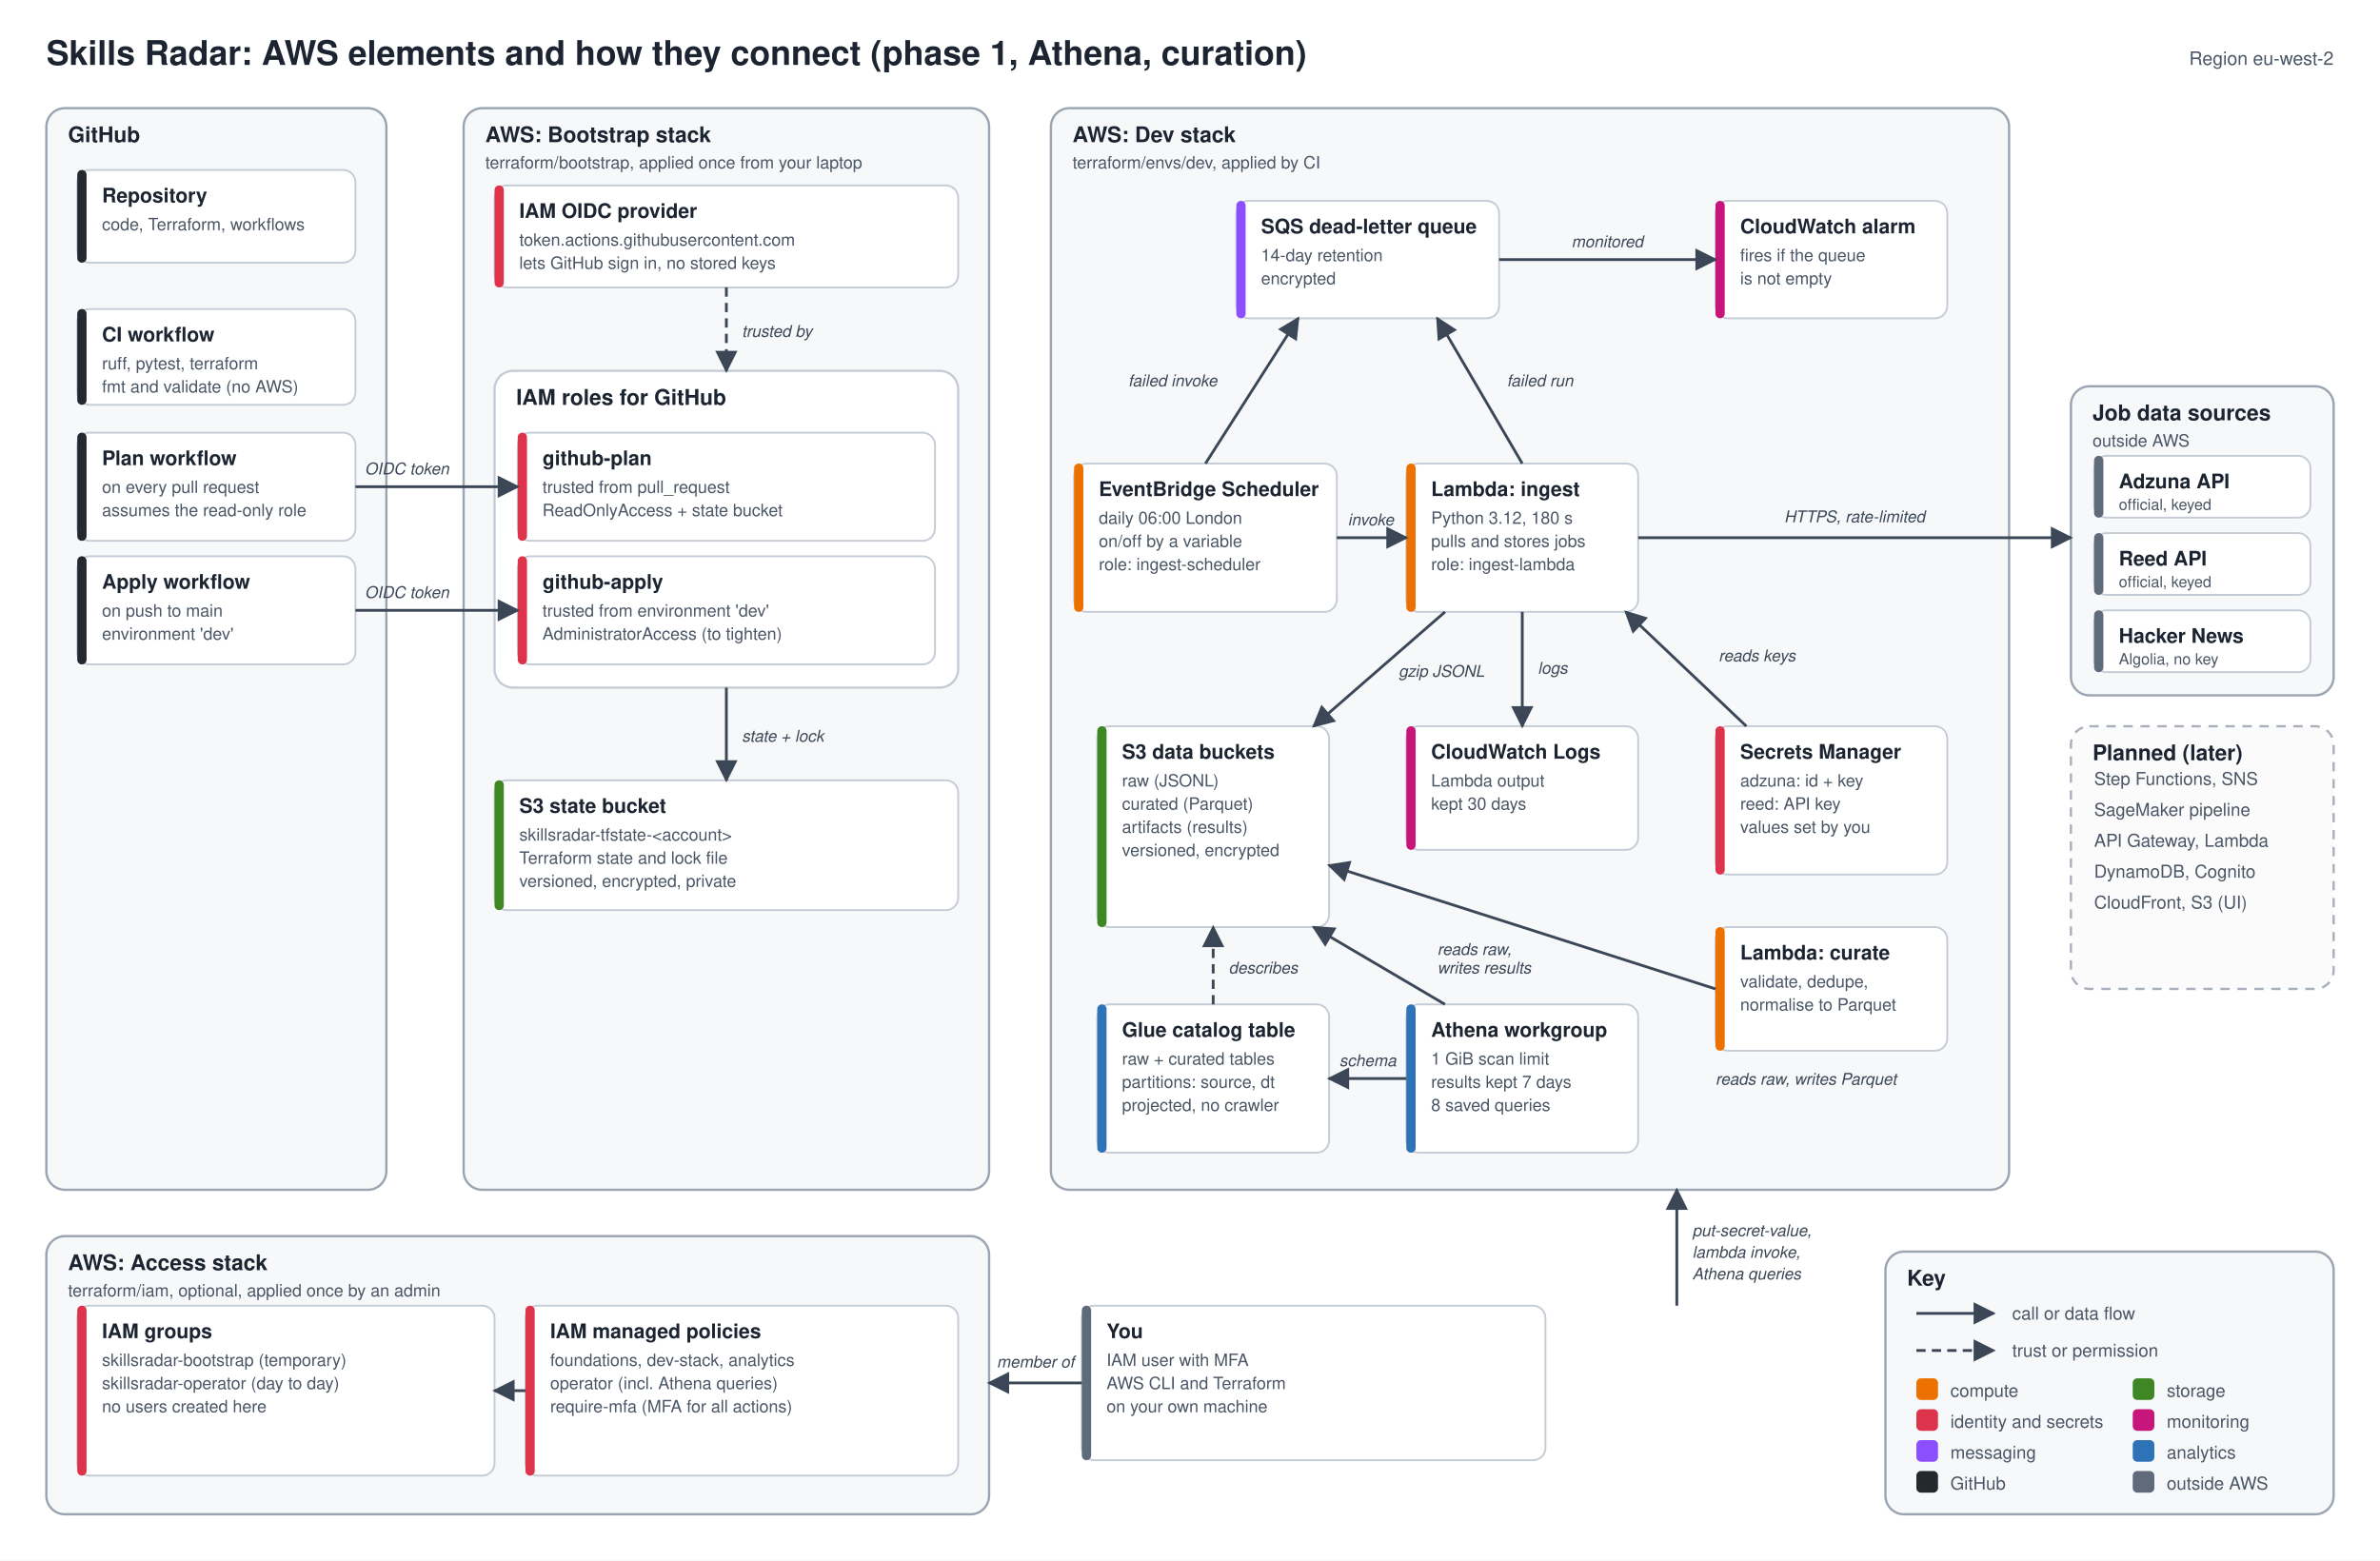
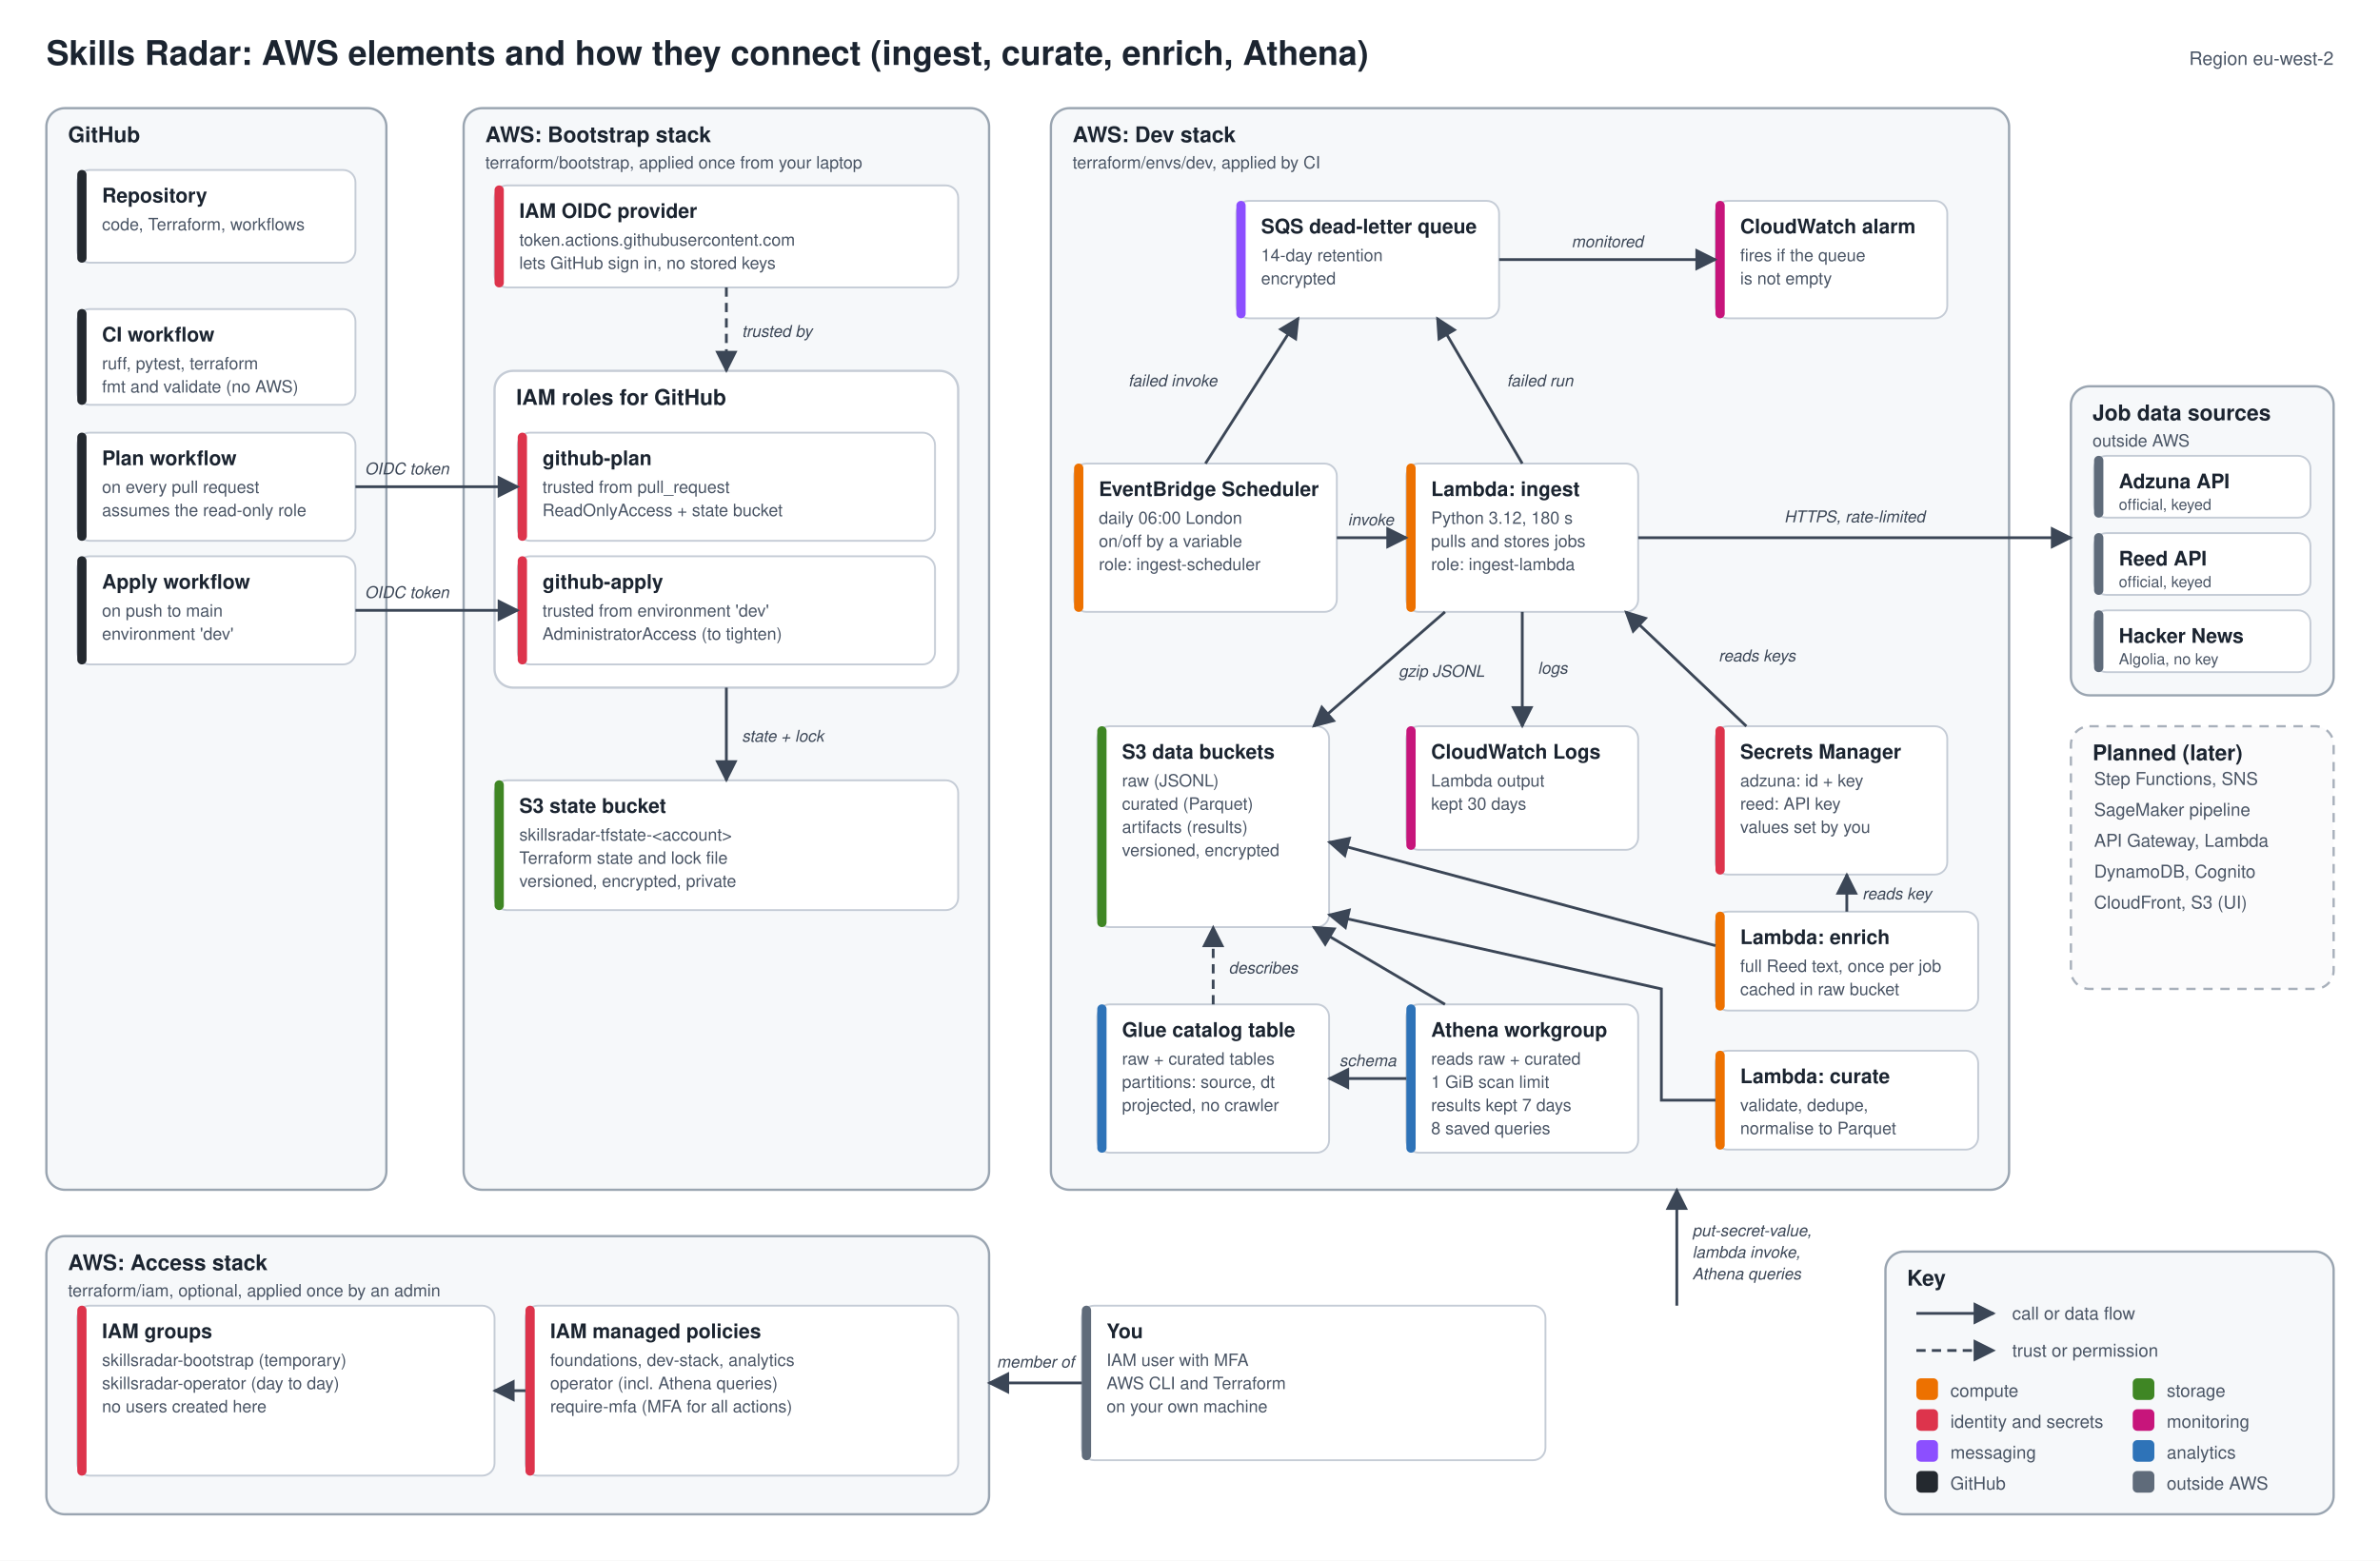
<svg xmlns="http://www.w3.org/2000/svg" viewBox="0 0 1540 1010" width="1540" height="1010" font-family="Helvetica Neue, Helvetica, Arial, DejaVu Sans, sans-serif">
  <defs>
    <marker id="head" viewBox="0 0 10 10" refX="9" refY="5" markerWidth="8" markerHeight="8" orient="auto-start-reverse">
      <path d="M0,0 L10,5 L0,10 z" fill="#3b4656" />
    </marker>
  </defs>
  <rect width="1540" height="1010" fill="#ffffff" />
-   <text x="30" y="42" font-size="22" font-weight="bold" fill="#1b2430" text-anchor="start">Skills Radar: AWS elements and how they connect (phase 1, Athena, curation)</text>
+   <text x="30" y="42" font-size="22" font-weight="bold" fill="#1b2430" text-anchor="start">Skills Radar: AWS elements and how they connect (ingest, curate, enrich, Athena)</text>
  <text x="1510" y="42" font-size="12" font-weight="normal" fill="#4a5565" text-anchor="end">Region eu-west-2</text>
  <rect x="30" y="70" width="220" height="700" rx="12" fill="#F6F8FA" stroke="#9AA5B1" stroke-width="1.5" />
  <text x="44" y="92" font-size="14" font-weight="bold" fill="#1b2430" text-anchor="start">GitHub</text>
  <rect x="50" y="110" width="180" height="60" rx="8" fill="#fff" stroke="#C5CCD6" stroke-width="1.2" />
  <rect x="50" y="110" width="6" height="60" rx="3" fill="#24292f" />
  <text x="66" y="131" font-size="13" font-weight="bold" fill="#1b2430" text-anchor="start">Repository</text>
  <text x="66" y="149" font-size="11" font-weight="normal" fill="#4a5565" text-anchor="start">code, Terraform, workflows</text>
  <rect x="50" y="200" width="180" height="62" rx="8" fill="#fff" stroke="#C5CCD6" stroke-width="1.2" />
  <rect x="50" y="200" width="6" height="62" rx="3" fill="#24292f" />
  <text x="66" y="221" font-size="13" font-weight="bold" fill="#1b2430" text-anchor="start">CI workflow</text>
  <text x="66" y="239" font-size="11" font-weight="normal" fill="#4a5565" text-anchor="start">ruff, pytest, terraform</text>
  <text x="66" y="254" font-size="11" font-weight="normal" fill="#4a5565" text-anchor="start">fmt and validate (no AWS)</text>
  <rect x="50" y="280" width="180" height="70" rx="8" fill="#fff" stroke="#C5CCD6" stroke-width="1.2" />
  <rect x="50" y="280" width="6" height="70" rx="3" fill="#24292f" />
  <text x="66" y="301" font-size="13" font-weight="bold" fill="#1b2430" text-anchor="start">Plan workflow</text>
  <text x="66" y="319" font-size="11" font-weight="normal" fill="#4a5565" text-anchor="start">on every pull request</text>
  <text x="66" y="334" font-size="11" font-weight="normal" fill="#4a5565" text-anchor="start">assumes the read-only role</text>
  <rect x="50" y="360" width="180" height="70" rx="8" fill="#fff" stroke="#C5CCD6" stroke-width="1.2" />
  <rect x="50" y="360" width="6" height="70" rx="3" fill="#24292f" />
  <text x="66" y="381" font-size="13" font-weight="bold" fill="#1b2430" text-anchor="start">Apply workflow</text>
  <text x="66" y="399" font-size="11" font-weight="normal" fill="#4a5565" text-anchor="start">on push to main</text>
  <text x="66" y="414" font-size="11" font-weight="normal" fill="#4a5565" text-anchor="start">environment 'dev'</text>
  <rect x="300" y="70" width="340" height="700" rx="12" fill="#F6F8FA" stroke="#9AA5B1" stroke-width="1.5" />
  <text x="314" y="92" font-size="14" font-weight="bold" fill="#1b2430" text-anchor="start">AWS: Bootstrap stack</text>
  <text x="314" y="109" font-size="11" font-weight="normal" fill="#4a5565" text-anchor="start">terraform/bootstrap, applied once from your laptop</text>
  <rect x="320" y="120" width="300" height="66" rx="8" fill="#fff" stroke="#C5CCD6" stroke-width="1.2" />
  <rect x="320" y="120" width="6" height="66" rx="3" fill="#DD344C" />
  <text x="336" y="141" font-size="13" font-weight="bold" fill="#1b2430" text-anchor="start">IAM OIDC provider</text>
  <text x="336" y="159" font-size="11" font-weight="normal" fill="#4a5565" text-anchor="start">token.actions.githubusercontent.com</text>
  <text x="336" y="174" font-size="11" font-weight="normal" fill="#4a5565" text-anchor="start">lets GitHub sign in, no stored keys</text>
  <rect x="320" y="240" width="300" height="205" rx="12" fill="#FFFFFF" stroke="#C5CCD6" stroke-width="1.5" />
  <text x="334" y="262" font-size="14" font-weight="bold" fill="#1b2430" text-anchor="start">IAM roles for GitHub</text>
  <rect x="335" y="280" width="270" height="70" rx="8" fill="#fff" stroke="#C5CCD6" stroke-width="1.2" />
  <rect x="335" y="280" width="6" height="70" rx="3" fill="#DD344C" />
  <text x="351" y="301" font-size="13" font-weight="bold" fill="#1b2430" text-anchor="start">github-plan</text>
  <text x="351" y="319" font-size="11" font-weight="normal" fill="#4a5565" text-anchor="start">trusted from pull_request</text>
  <text x="351" y="334" font-size="11" font-weight="normal" fill="#4a5565" text-anchor="start">ReadOnlyAccess + state bucket</text>
  <rect x="335" y="360" width="270" height="70" rx="8" fill="#fff" stroke="#C5CCD6" stroke-width="1.2" />
  <rect x="335" y="360" width="6" height="70" rx="3" fill="#DD344C" />
  <text x="351" y="381" font-size="13" font-weight="bold" fill="#1b2430" text-anchor="start">github-apply</text>
  <text x="351" y="399" font-size="11" font-weight="normal" fill="#4a5565" text-anchor="start">trusted from environment 'dev'</text>
  <text x="351" y="414" font-size="11" font-weight="normal" fill="#4a5565" text-anchor="start">AdministratorAccess (to tighten)</text>
  <rect x="320" y="505" width="300" height="84" rx="8" fill="#fff" stroke="#C5CCD6" stroke-width="1.2" />
  <rect x="320" y="505" width="6" height="84" rx="3" fill="#3F8624" />
  <text x="336" y="526" font-size="13" font-weight="bold" fill="#1b2430" text-anchor="start">S3 state bucket</text>
  <text x="336" y="544" font-size="11" font-weight="normal" fill="#4a5565" text-anchor="start">skillsradar-tfstate-&lt;account&gt;</text>
  <text x="336" y="559" font-size="11" font-weight="normal" fill="#4a5565" text-anchor="start">Terraform state and lock file</text>
  <text x="336" y="574" font-size="11" font-weight="normal" fill="#4a5565" text-anchor="start">versioned, encrypted, private</text>
  <path d="M 470,186 L 470,240" fill="none" stroke="#3b4656" stroke-width="1.8" stroke-dasharray="6 4" marker-end="url(#head)" />
  <text x="480" y="218" font-size="10.5" font-weight="normal" fill="#3b4656" text-anchor="start" font-style="italic">trusted by</text>
  <path d="M 470,445 L 470,505" fill="none" stroke="#3b4656" stroke-width="1.8" marker-end="url(#head)" />
  <text x="480" y="480" font-size="10.5" font-weight="normal" fill="#3b4656" text-anchor="start" font-style="italic">state + lock</text>
  <path d="M 230,315 L 335,315" fill="none" stroke="#3b4656" stroke-width="1.8" marker-end="url(#head)" />
  <text x="236" y="307" font-size="10.5" font-weight="normal" fill="#3b4656" text-anchor="start" font-style="italic">OIDC token</text>
  <path d="M 230,395 L 335,395" fill="none" stroke="#3b4656" stroke-width="1.8" marker-end="url(#head)" />
  <text x="236" y="387" font-size="10.5" font-weight="normal" fill="#3b4656" text-anchor="start" font-style="italic">OIDC token</text>
  <rect x="680" y="70" width="620" height="700" rx="12" fill="#F6F8FA" stroke="#9AA5B1" stroke-width="1.5" />
  <text x="694" y="92" font-size="14" font-weight="bold" fill="#1b2430" text-anchor="start">AWS: Dev stack</text>
  <text x="694" y="109" font-size="11" font-weight="normal" fill="#4a5565" text-anchor="start">terraform/envs/dev, applied by CI</text>
  <rect x="800" y="130" width="170" height="76" rx="8" fill="#fff" stroke="#C5CCD6" stroke-width="1.2" />
  <rect x="800" y="130" width="6" height="76" rx="3" fill="#8C4FFF" />
  <text x="816" y="151" font-size="13" font-weight="bold" fill="#1b2430" text-anchor="start">SQS dead-letter queue</text>
  <text x="816" y="169" font-size="11" font-weight="normal" fill="#4a5565" text-anchor="start">14-day retention</text>
  <text x="816" y="184" font-size="11" font-weight="normal" fill="#4a5565" text-anchor="start">encrypted</text>
  <rect x="1110" y="130" width="150" height="76" rx="8" fill="#fff" stroke="#C5CCD6" stroke-width="1.2" />
  <rect x="1110" y="130" width="6" height="76" rx="3" fill="#C7157B" />
  <text x="1126" y="151" font-size="13" font-weight="bold" fill="#1b2430" text-anchor="start">CloudWatch alarm</text>
  <text x="1126" y="169" font-size="11" font-weight="normal" fill="#4a5565" text-anchor="start">fires if the queue</text>
  <text x="1126" y="184" font-size="11" font-weight="normal" fill="#4a5565" text-anchor="start">is not empty</text>
  <rect x="695" y="300" width="170" height="96" rx="8" fill="#fff" stroke="#C5CCD6" stroke-width="1.2" />
  <rect x="695" y="300" width="6" height="96" rx="3" fill="#ED7100" />
  <text x="711" y="321" font-size="13" font-weight="bold" fill="#1b2430" text-anchor="start">EventBridge Scheduler</text>
  <text x="711" y="339" font-size="11" font-weight="normal" fill="#4a5565" text-anchor="start">daily 06:00 London</text>
  <text x="711" y="354" font-size="11" font-weight="normal" fill="#4a5565" text-anchor="start">on/off by a variable</text>
  <text x="711" y="369" font-size="11" font-weight="normal" fill="#4a5565" text-anchor="start">role: ingest-scheduler</text>
  <rect x="910" y="300" width="150" height="96" rx="8" fill="#fff" stroke="#C5CCD6" stroke-width="1.2" />
  <rect x="910" y="300" width="6" height="96" rx="3" fill="#ED7100" />
  <text x="926" y="321" font-size="13" font-weight="bold" fill="#1b2430" text-anchor="start">Lambda: ingest</text>
  <text x="926" y="339" font-size="11" font-weight="normal" fill="#4a5565" text-anchor="start">Python 3.12, 180 s</text>
  <text x="926" y="354" font-size="11" font-weight="normal" fill="#4a5565" text-anchor="start">pulls and stores jobs</text>
  <text x="926" y="369" font-size="11" font-weight="normal" fill="#4a5565" text-anchor="start">role: ingest-lambda</text>
  <rect x="710" y="470" width="150" height="130" rx="8" fill="#fff" stroke="#C5CCD6" stroke-width="1.2" />
  <rect x="710" y="470" width="6" height="130" rx="3" fill="#3F8624" />
  <text x="726" y="491" font-size="13" font-weight="bold" fill="#1b2430" text-anchor="start">S3 data buckets</text>
  <text x="726" y="509" font-size="11" font-weight="normal" fill="#4a5565" text-anchor="start">raw (JSONL)</text>
  <text x="726" y="524" font-size="11" font-weight="normal" fill="#4a5565" text-anchor="start">curated (Parquet)</text>
  <text x="726" y="539" font-size="11" font-weight="normal" fill="#4a5565" text-anchor="start">artifacts (results)</text>
  <text x="726" y="554" font-size="11" font-weight="normal" fill="#4a5565" text-anchor="start">versioned, encrypted</text>
-   <rect x="1110" y="600" width="150" height="80" rx="8" fill="#fff" stroke="#C5CCD6" stroke-width="1.2" />
-   <rect x="1110" y="600" width="6" height="80" rx="3" fill="#ED7100" />
-   <text x="1126" y="621" font-size="13" font-weight="bold" fill="#1b2430" text-anchor="start">Lambda: curate</text>
-   <text x="1126" y="639" font-size="11" font-weight="normal" fill="#4a5565" text-anchor="start">validate, dedupe,</text>
-   <text x="1126" y="654" font-size="11" font-weight="normal" fill="#4a5565" text-anchor="start">normalise to Parquet</text>
-   <path d="M 1110,640 L 860,560" fill="none" stroke="#3b4656" stroke-width="1.8" marker-end="url(#head)" />
-   <text x="1110" y="702" font-size="10.5" font-weight="normal" fill="#3b4656" text-anchor="start" font-style="italic">reads raw, writes Parquet</text>
  <rect x="910" y="470" width="150" height="80" rx="8" fill="#fff" stroke="#C5CCD6" stroke-width="1.2" />
  <rect x="910" y="470" width="6" height="80" rx="3" fill="#C7157B" />
  <text x="926" y="491" font-size="13" font-weight="bold" fill="#1b2430" text-anchor="start">CloudWatch Logs</text>
  <text x="926" y="509" font-size="11" font-weight="normal" fill="#4a5565" text-anchor="start">Lambda output</text>
  <text x="926" y="524" font-size="11" font-weight="normal" fill="#4a5565" text-anchor="start">kept 30 days</text>
  <rect x="1110" y="470" width="150" height="96" rx="8" fill="#fff" stroke="#C5CCD6" stroke-width="1.2" />
  <rect x="1110" y="470" width="6" height="96" rx="3" fill="#DD344C" />
  <text x="1126" y="491" font-size="13" font-weight="bold" fill="#1b2430" text-anchor="start">Secrets Manager</text>
  <text x="1126" y="509" font-size="11" font-weight="normal" fill="#4a5565" text-anchor="start">adzuna: id + key</text>
  <text x="1126" y="524" font-size="11" font-weight="normal" fill="#4a5565" text-anchor="start">reed: API key</text>
  <text x="1126" y="539" font-size="11" font-weight="normal" fill="#4a5565" text-anchor="start">values set by you</text>
  <path d="M 970,168 L 1110,168" fill="none" stroke="#3b4656" stroke-width="1.8" marker-end="url(#head)" />
  <text x="1040" y="160" font-size="10.5" font-weight="normal" fill="#3b4656" text-anchor="middle" font-style="italic">monitored</text>
  <path d="M 865,348 L 910,348" fill="none" stroke="#3b4656" stroke-width="1.8" marker-end="url(#head)" />
  <text x="887" y="340" font-size="10.5" font-weight="normal" fill="#3b4656" text-anchor="middle" font-style="italic">invoke</text>
  <path d="M 780,300 L 840,206" fill="none" stroke="#3b4656" stroke-width="1.8" marker-end="url(#head)" />
  <text x="730" y="250" font-size="10.5" font-weight="normal" fill="#3b4656" text-anchor="start" font-style="italic">failed invoke</text>
  <path d="M 985,300 L 930,206" fill="none" stroke="#3b4656" stroke-width="1.8" marker-end="url(#head)" />
  <text x="975" y="250" font-size="10.5" font-weight="normal" fill="#3b4656" text-anchor="start" font-style="italic">failed run</text>
  <path d="M 935,396 L 850,470" fill="none" stroke="#3b4656" stroke-width="1.8" marker-end="url(#head)" />
  <text x="905" y="438" font-size="10.5" font-weight="normal" fill="#3b4656" text-anchor="start" font-style="italic">gzip JSONL</text>
  <path d="M 985,396 L 985,470" fill="none" stroke="#3b4656" stroke-width="1.8" marker-end="url(#head)" />
  <text x="995" y="436" font-size="10.5" font-weight="normal" fill="#3b4656" text-anchor="start" font-style="italic">logs</text>
  <path d="M 1130,470 L 1052,396" fill="none" stroke="#3b4656" stroke-width="1.8" marker-end="url(#head)" />
  <text x="1112" y="428" font-size="10.5" font-weight="normal" fill="#3b4656" text-anchor="start" font-style="italic">reads keys</text>
+   <rect x="1110" y="590" width="170" height="64" rx="8" fill="#fff" stroke="#C5CCD6" stroke-width="1.2" />
+   <rect x="1110" y="590" width="6" height="64" rx="3" fill="#ED7100" />
+   <text x="1126" y="611" font-size="13" font-weight="bold" fill="#1b2430" text-anchor="start">Lambda: enrich</text>
+   <text x="1126" y="629" font-size="11" font-weight="normal" fill="#4a5565" text-anchor="start">full Reed text, once per job</text>
+   <text x="1126" y="644" font-size="11" font-weight="normal" fill="#4a5565" text-anchor="start">cached in raw bucket</text>
+   <rect x="1110" y="680" width="170" height="64" rx="8" fill="#fff" stroke="#C5CCD6" stroke-width="1.2" />
+   <rect x="1110" y="680" width="6" height="64" rx="3" fill="#ED7100" />
+   <text x="1126" y="701" font-size="13" font-weight="bold" fill="#1b2430" text-anchor="start">Lambda: curate</text>
+   <text x="1126" y="719" font-size="11" font-weight="normal" fill="#4a5565" text-anchor="start">validate, dedupe,</text>
+   <text x="1126" y="734" font-size="11" font-weight="normal" fill="#4a5565" text-anchor="start">normalise to Parquet</text>
+   <path d="M 1195,590 L 1195,566" fill="none" stroke="#3b4656" stroke-width="1.8" marker-end="url(#head)" />
+   <text x="1205" y="582" font-size="10.5" font-weight="normal" fill="#3b4656" text-anchor="start" font-style="italic">reads key</text>
+   <path d="M 1110,612 L 860,545" fill="none" stroke="#3b4656" stroke-width="1.8" marker-end="url(#head)" />
+   <path d="M 1110,712 L 1075,712 L 1075,640 L 860,592" fill="none" stroke="#3b4656" stroke-width="1.8" marker-end="url(#head)" />
  <rect x="710" y="650" width="150" height="96" rx="8" fill="#fff" stroke="#C5CCD6" stroke-width="1.2" />
  <rect x="710" y="650" width="6" height="96" rx="3" fill="#2E73B8" />
  <text x="726" y="671" font-size="13" font-weight="bold" fill="#1b2430" text-anchor="start">Glue catalog table</text>
  <text x="726" y="689" font-size="11" font-weight="normal" fill="#4a5565" text-anchor="start">raw + curated tables</text>
  <text x="726" y="704" font-size="11" font-weight="normal" fill="#4a5565" text-anchor="start">partitions: source, dt</text>
  <text x="726" y="719" font-size="11" font-weight="normal" fill="#4a5565" text-anchor="start">projected, no crawler</text>
  <rect x="910" y="650" width="150" height="96" rx="8" fill="#fff" stroke="#C5CCD6" stroke-width="1.2" />
  <rect x="910" y="650" width="6" height="96" rx="3" fill="#2E73B8" />
  <text x="926" y="671" font-size="13" font-weight="bold" fill="#1b2430" text-anchor="start">Athena workgroup</text>
-   <text x="926" y="689" font-size="11" font-weight="normal" fill="#4a5565" text-anchor="start">1 GiB scan limit</text>
-   <text x="926" y="704" font-size="11" font-weight="normal" fill="#4a5565" text-anchor="start">results kept 7 days</text>
-   <text x="926" y="719" font-size="11" font-weight="normal" fill="#4a5565" text-anchor="start">8 saved queries</text>
+   <text x="926" y="689" font-size="11" font-weight="normal" fill="#4a5565" text-anchor="start">reads raw + curated</text>
+   <text x="926" y="704" font-size="11" font-weight="normal" fill="#4a5565" text-anchor="start">1 GiB scan limit</text>
+   <text x="926" y="719" font-size="11" font-weight="normal" fill="#4a5565" text-anchor="start">results kept 7 days</text>
+   <text x="926" y="734" font-size="11" font-weight="normal" fill="#4a5565" text-anchor="start">8 saved queries</text>
  <path d="M 785,650 L 785,600" fill="none" stroke="#3b4656" stroke-width="1.8" stroke-dasharray="6 4" marker-end="url(#head)" />
  <text x="795" y="630" font-size="10.5" font-weight="normal" fill="#3b4656" text-anchor="start" font-style="italic">describes</text>
  <path d="M 910,698 L 860,698" fill="none" stroke="#3b4656" stroke-width="1.8" marker-end="url(#head)" />
  <text x="885" y="690" font-size="10.5" font-weight="normal" fill="#3b4656" text-anchor="middle" font-style="italic">schema</text>
  <path d="M 935,650 L 850,600" fill="none" stroke="#3b4656" stroke-width="1.8" marker-end="url(#head)" />
-   <text x="930" y="618" font-size="10.5" font-weight="normal" fill="#3b4656" text-anchor="start" font-style="italic">reads raw,</text>
-   <text x="930" y="630" font-size="10.5" font-weight="normal" fill="#3b4656" text-anchor="start" font-style="italic">writes results</text>
  <rect x="1340" y="250" width="170" height="200" rx="12" fill="#F6F8FA" stroke="#9AA5B1" stroke-width="1.5" />
  <text x="1354" y="272" font-size="14" font-weight="bold" fill="#1b2430" text-anchor="start">Job data sources</text>
  <text x="1354" y="289" font-size="11" font-weight="normal" fill="#4a5565" text-anchor="start">outside AWS</text>
  <rect x="1355" y="295" width="140" height="40" rx="8" fill="#fff" stroke="#C5CCD6" stroke-width="1.2" />
  <rect x="1355" y="295" width="6" height="40" rx="3" fill="#5f6b7a" />
  <text x="1371" y="316" font-size="13" font-weight="bold" fill="#1b2430" text-anchor="start">Adzuna API</text>
  <rect x="1355" y="345" width="140" height="40" rx="8" fill="#fff" stroke="#C5CCD6" stroke-width="1.2" />
  <rect x="1355" y="345" width="6" height="40" rx="3" fill="#5f6b7a" />
  <text x="1371" y="366" font-size="13" font-weight="bold" fill="#1b2430" text-anchor="start">Reed API</text>
  <rect x="1355" y="395" width="140" height="40" rx="8" fill="#fff" stroke="#C5CCD6" stroke-width="1.2" />
  <rect x="1355" y="395" width="6" height="40" rx="3" fill="#5f6b7a" />
  <text x="1371" y="416" font-size="13" font-weight="bold" fill="#1b2430" text-anchor="start">Hacker News</text>
  <text x="1371" y="330" font-size="10" font-weight="normal" fill="#4a5565" text-anchor="start">official, keyed</text>
  <text x="1371" y="380" font-size="10" font-weight="normal" fill="#4a5565" text-anchor="start">official, keyed</text>
  <text x="1371" y="430" font-size="10" font-weight="normal" fill="#4a5565" text-anchor="start">Algolia, no key</text>
  <path d="M 1060,348 L 1340,348" fill="none" stroke="#3b4656" stroke-width="1.8" marker-end="url(#head)" />
  <text x="1200" y="338" font-size="10.5" font-weight="normal" fill="#3b4656" text-anchor="middle" font-style="italic">HTTPS, rate-limited</text>
  <rect x="1340" y="470" width="170" height="170" rx="12" fill="#FBFBFC" stroke="#A8B0BB" stroke-width="1.5" stroke-dasharray="6 5" />
  <text x="1354" y="492" font-size="14" font-weight="bold" fill="#1b2430" text-anchor="start">Planned (later)</text>
  <text x="1355" y="508" font-size="11.5" font-weight="normal" fill="#4a5565" text-anchor="start">Step Functions, SNS</text>
  <text x="1355" y="528" font-size="11.5" font-weight="normal" fill="#4a5565" text-anchor="start">SageMaker pipeline</text>
  <text x="1355" y="548" font-size="11.5" font-weight="normal" fill="#4a5565" text-anchor="start">API Gateway, Lambda</text>
  <text x="1355" y="568" font-size="11.5" font-weight="normal" fill="#4a5565" text-anchor="start">DynamoDB, Cognito</text>
  <text x="1355" y="588" font-size="11.5" font-weight="normal" fill="#4a5565" text-anchor="start">CloudFront, S3 (UI)</text>
  <rect x="30" y="800" width="610" height="180" rx="12" fill="#F6F8FA" stroke="#9AA5B1" stroke-width="1.5" />
  <text x="44" y="822" font-size="14" font-weight="bold" fill="#1b2430" text-anchor="start">AWS: Access stack</text>
  <text x="44" y="839" font-size="11" font-weight="normal" fill="#4a5565" text-anchor="start">terraform/iam, optional, applied once by an admin</text>
  <rect x="50" y="845" width="270" height="110" rx="8" fill="#fff" stroke="#C5CCD6" stroke-width="1.2" />
  <rect x="50" y="845" width="6" height="110" rx="3" fill="#DD344C" />
  <text x="66" y="866" font-size="13" font-weight="bold" fill="#1b2430" text-anchor="start">IAM groups</text>
  <text x="66" y="884" font-size="11" font-weight="normal" fill="#4a5565" text-anchor="start">skillsradar-bootstrap (temporary)</text>
  <text x="66" y="899" font-size="11" font-weight="normal" fill="#4a5565" text-anchor="start">skillsradar-operator (day to day)</text>
  <text x="66" y="914" font-size="11" font-weight="normal" fill="#4a5565" text-anchor="start">no users created here</text>
  <rect x="340" y="845" width="280" height="110" rx="8" fill="#fff" stroke="#C5CCD6" stroke-width="1.2" />
  <rect x="340" y="845" width="6" height="110" rx="3" fill="#DD344C" />
  <text x="356" y="866" font-size="13" font-weight="bold" fill="#1b2430" text-anchor="start">IAM managed policies</text>
  <text x="356" y="884" font-size="11" font-weight="normal" fill="#4a5565" text-anchor="start">foundations, dev-stack, analytics</text>
  <text x="356" y="899" font-size="11" font-weight="normal" fill="#4a5565" text-anchor="start">operator (incl. Athena queries)</text>
  <text x="356" y="914" font-size="11" font-weight="normal" fill="#4a5565" text-anchor="start">require-mfa (MFA for all actions)</text>
  <path d="M 340,900 L 320,900" fill="none" stroke="#3b4656" stroke-width="1.8" marker-end="url(#head)" />
  <rect x="700" y="845" width="300" height="100" rx="8" fill="#fff" stroke="#C5CCD6" stroke-width="1.2" />
  <rect x="700" y="845" width="6" height="100" rx="3" fill="#5f6b7a" />
  <text x="716" y="866" font-size="13" font-weight="bold" fill="#1b2430" text-anchor="start">You</text>
  <text x="716" y="884" font-size="11" font-weight="normal" fill="#4a5565" text-anchor="start">IAM user with MFA</text>
  <text x="716" y="899" font-size="11" font-weight="normal" fill="#4a5565" text-anchor="start">AWS CLI and Terraform</text>
  <text x="716" y="914" font-size="11" font-weight="normal" fill="#4a5565" text-anchor="start">on your own machine</text>
  <path d="M 700,895 L 640,895" fill="none" stroke="#3b4656" stroke-width="1.8" marker-end="url(#head)" />
  <text x="670" y="885" font-size="10.5" font-weight="normal" fill="#3b4656" text-anchor="middle" font-style="italic">member of</text>
  <path d="M 1085,845 L 1085,770" fill="none" stroke="#3b4656" stroke-width="1.8" marker-end="url(#head)" />
  <text x="1095" y="800" font-size="10.5" font-weight="normal" fill="#3b4656" text-anchor="start" font-style="italic">put-secret-value,</text>
  <text x="1095" y="814" font-size="10.5" font-weight="normal" fill="#3b4656" text-anchor="start" font-style="italic">lambda invoke,</text>
  <text x="1095" y="828" font-size="10.5" font-weight="normal" fill="#3b4656" text-anchor="start" font-style="italic">Athena queries</text>
  <rect x="1220" y="810" width="290" height="170" rx="12" fill="#F6F8FA" stroke="#9AA5B1" stroke-width="1.5" />
  <text x="1234" y="832" font-size="14" font-weight="bold" fill="#1b2430" text-anchor="start">Key</text>
  <path d="M1240,850 L1290,850" stroke="#3b4656" stroke-width="1.8" marker-end="url(#head)" />
  <text x="1302" y="854" font-size="11.5" font-weight="normal" fill="#4a5565" text-anchor="start">call or data flow</text>
  <path d="M1240,874 L1290,874" stroke="#3b4656" stroke-width="1.8" stroke-dasharray="6 4" marker-end="url(#head)" />
  <text x="1302" y="878" font-size="11.5" font-weight="normal" fill="#4a5565" text-anchor="start">trust or permission</text>
  <rect x="1240" y="892" width="14" height="14" rx="3" fill="#ED7100" />
  <text x="1262" y="904" font-size="11.5" font-weight="normal" fill="#4a5565" text-anchor="start">compute</text>
  <rect x="1380" y="892" width="14" height="14" rx="3" fill="#3F8624" />
  <text x="1402" y="904" font-size="11.5" font-weight="normal" fill="#4a5565" text-anchor="start">storage</text>
  <rect x="1240" y="912" width="14" height="14" rx="3" fill="#DD344C" />
  <text x="1262" y="924" font-size="11.5" font-weight="normal" fill="#4a5565" text-anchor="start">identity and secrets</text>
  <rect x="1380" y="912" width="14" height="14" rx="3" fill="#C7157B" />
  <text x="1402" y="924" font-size="11.5" font-weight="normal" fill="#4a5565" text-anchor="start">monitoring</text>
  <rect x="1240" y="932" width="14" height="14" rx="3" fill="#8C4FFF" />
  <text x="1262" y="944" font-size="11.5" font-weight="normal" fill="#4a5565" text-anchor="start">messaging</text>
  <rect x="1380" y="932" width="14" height="14" rx="3" fill="#2E73B8" />
  <text x="1402" y="944" font-size="11.5" font-weight="normal" fill="#4a5565" text-anchor="start">analytics</text>
  <rect x="1240" y="952" width="14" height="14" rx="3" fill="#24292f" />
  <text x="1262" y="964" font-size="11.5" font-weight="normal" fill="#4a5565" text-anchor="start">GitHub</text>
  <rect x="1380" y="952" width="14" height="14" rx="3" fill="#5f6b7a" />
  <text x="1402" y="964" font-size="11.5" font-weight="normal" fill="#4a5565" text-anchor="start">outside AWS</text>
</svg>
